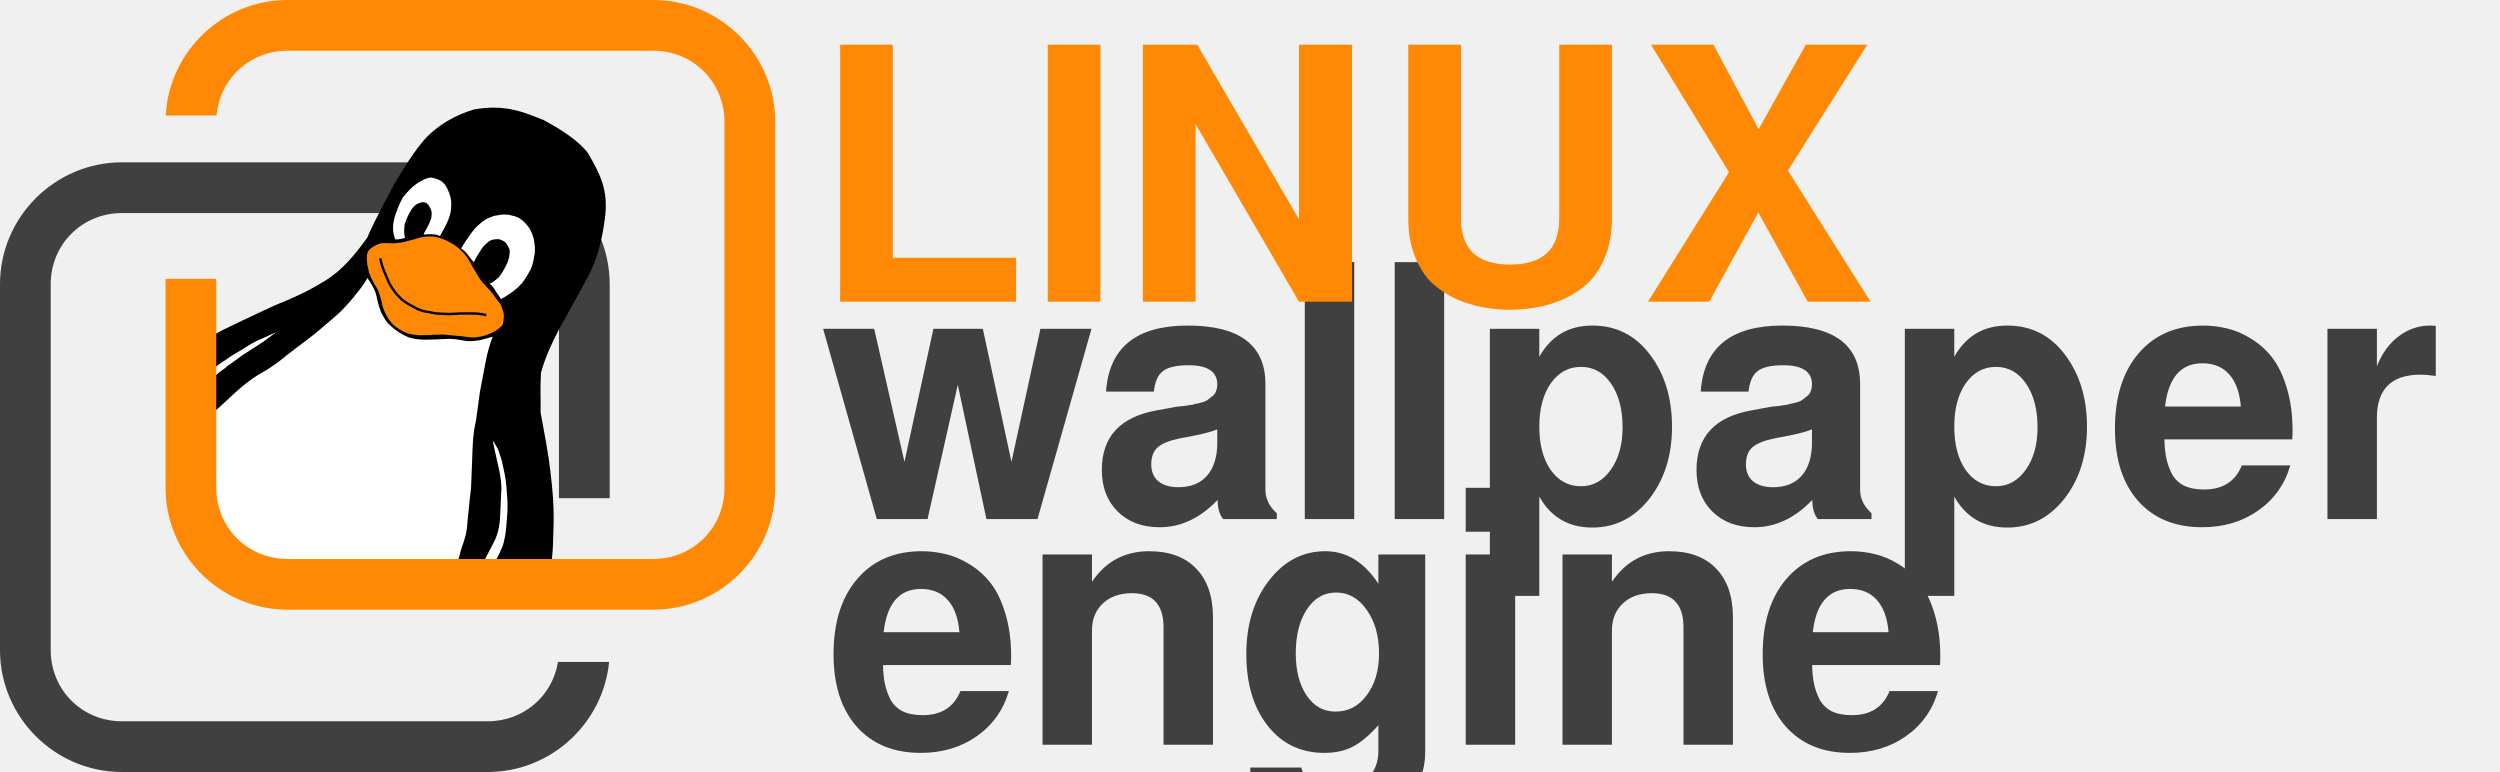
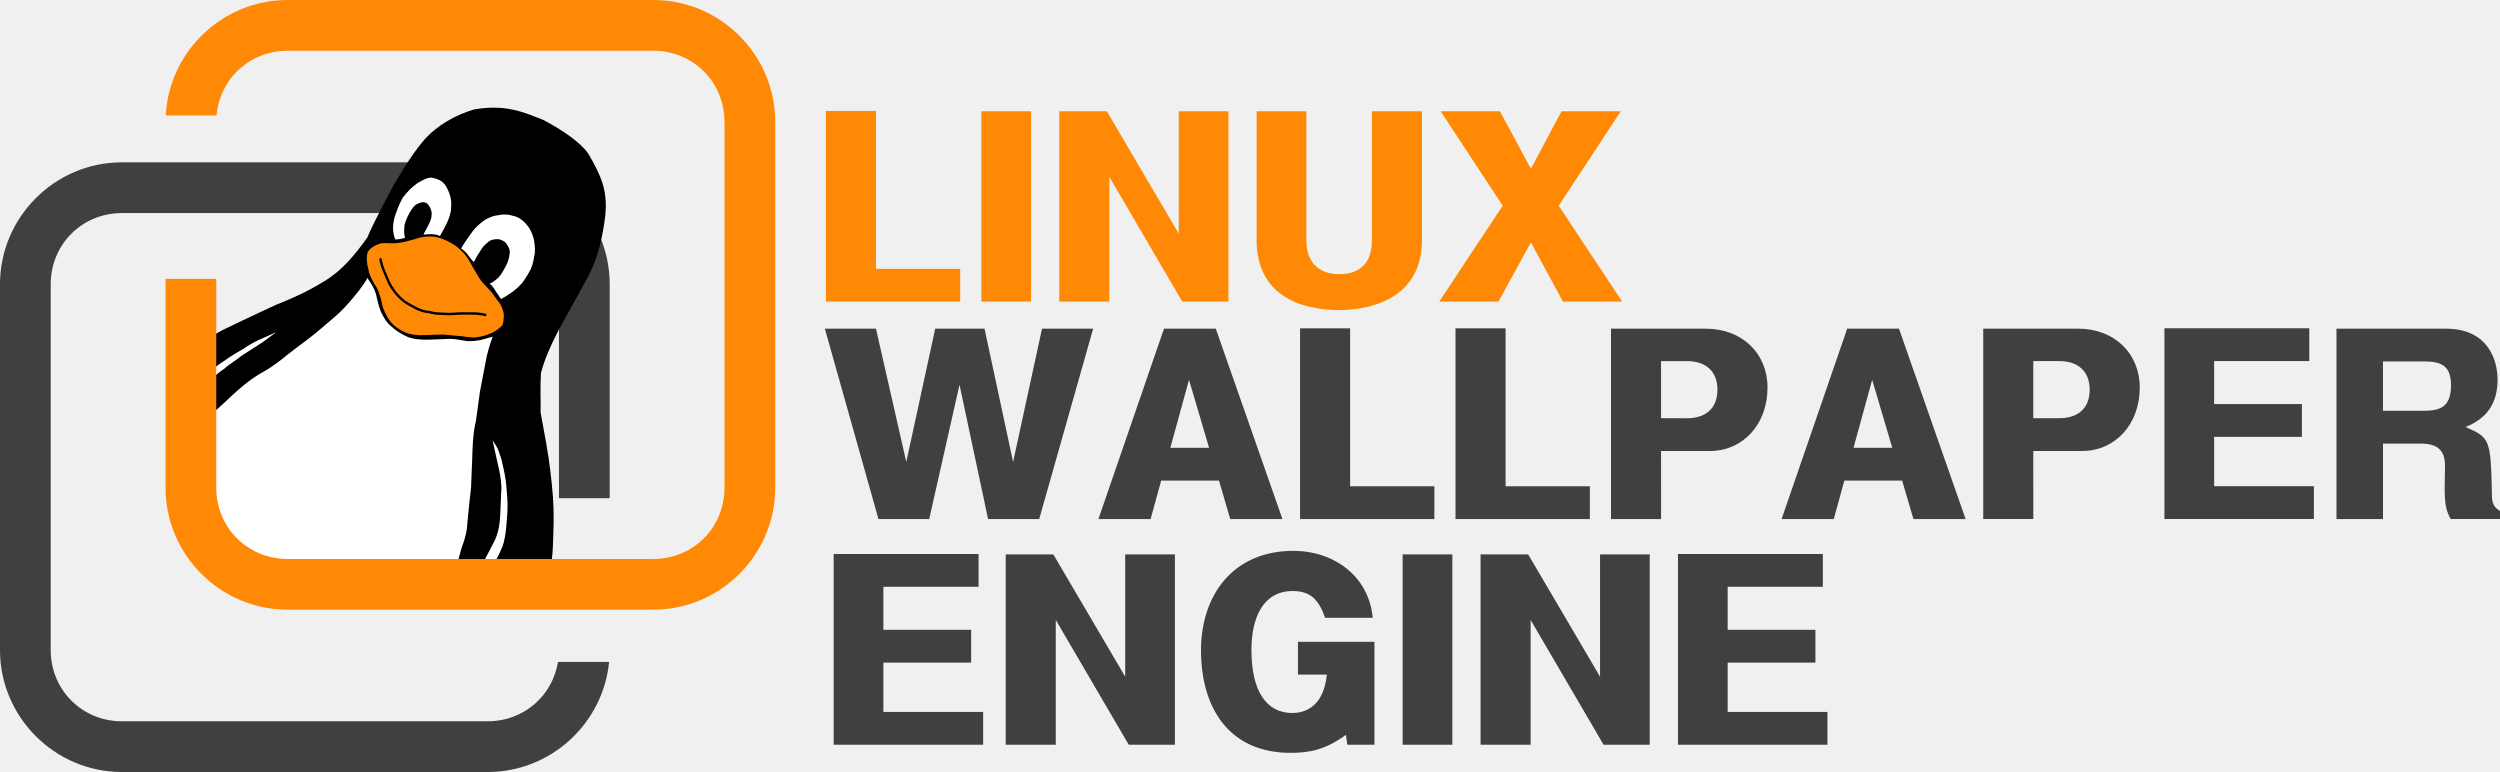
<svg xmlns="http://www.w3.org/2000/svg" width="120.091mm" height="37.084mm" viewBox="0 0 120.091 37.084" version="1.1" id="svg1" xml:space="preserve">
  <defs id="defs1" />
  <g id="layer1" transform="translate(-20.30326,-95.86911)">
    <g id="g11" transform="translate(-146.0483,7.07246)">
      <path id="path3" style="baseline-shift:baseline;display:inline;overflow:visible;opacity:1;vector-effect:none;fill:#404040;fill-opacity:1;stroke-linecap:round;stroke-linejoin:round;enable-background:accumulate;stop-color:#000000;stop-opacity:1" d="m 172.211,96.594 c -3.225,0 -5.86,2.635 -5.86,5.86 v 17.568 c 0,3.225 2.635,5.859 5.86,5.859 h 17.568 c 3.031,0 5.541,-2.328 5.832,-5.286 h -2.456 c -0.266,1.636 -1.655,2.85 -3.376,2.85 h -17.568 c -1.917,0 -3.424,-1.506 -3.424,-3.424 v -17.568 c 0,-1.917 1.507,-3.422 3.424,-3.422 h 17.568 c 1.917,0 3.422,1.505 3.422,3.422 v 10.276 h 2.438 v -10.276 c 0,-3.225 -2.635,-5.86 -5.86,-5.86 z" />
      <g id="g10" transform="matrix(0.3816857,0.2182713,-0.2182713,0.3816857,180.3747,55.22806)" style="display:inline">
        <path id="path4" style="display:inline;fill:#ffffff;fill-opacity:1;stroke:none;stroke-width:0.47;stroke-linecap:round;stroke-linejoin:round" d="m 65.08,69.134 -6.654,7.276 0.415,6.238 -2.183,13.619 -2.182,0.935 -5.198,5.718 -0.905,4.028 7.966,13.698 7.964,3.149 7.362,-2.283 20.215,-12.434 -0.186,-0.649 L 82.025,93.98 77.139,84.52 75.995,71.213 Z" />
        <path id="path5" style="opacity:1;fill:#000000;fill-opacity:1;stroke-width:0.265;stroke-dasharray:none" d="m 62.99,65.474 c -0.599,0.334 -1.222,0.759 -1.887,1.308 -1.429,1.499 -2.643,3.457 -3.093,5.679 -0.424,2.144 -0.416,5.717 -0.416,5.717 0,0 0.07,4.352 0.338,6.55 -0.225,2.198 -0.596,4.486 -1.689,6.419 -1.015,1.881 -2.01,3.252 -3.327,4.911 -1.239,1.711 -3.69,5.277 -3.69,5.277 -0.699,1.13 -1.387,2.372 -2.002,3.639 l 2.268,3.9 c 0.121,-0.644 0.289,-1.272 0.5,-1.99 0.264,-1.083 0.671,-1.984 1.143,-2.885 0.308,-0.71 0.719,-1.368 1.078,-2.014 0.338,-0.672 0.741,-1.407 1.248,-2.027 l 0.961,-1.326 -0.728,1.663 c -0.42,0.801 -0.801,1.564 -1.26,2.417 -0.346,0.879 -0.732,1.512 -1,2.313 -0.429,0.836 -0.662,1.723 -0.844,2.676 -0.155,0.954 -0.234,1.858 -0.093,2.902 l 1.778,3.057 c -0.02,-0.403 -0.03,-0.8 -0.022,-1.19 0.16,-1.434 0.372,-2.049 0.662,-3.08 0.381,-1.057 0.658,-2.166 1.04,-3.222 0.403,-1.209 0.871,-2.26 1.56,-3.352 0.489,-0.884 0.875,-1.768 1.195,-2.652 0.355,-0.814 0.729,-1.775 1.065,-2.498 0.57,-1.343 0.884,-2.336 1.326,-3.531 0.354,-0.933 0.578,-1.966 0.747,-2.898 0.116,-0.676 0.224,-1.352 0.275,-2.041 0.034,-0.441 0.013,-0.464 0.009,-0.652 0.582,0.265 1.276,0.64 1.711,1.089 0.542,0.569 0.873,0.964 1.447,1.418 0.613,0.4 1.083,0.685 1.701,0.786 0.726,0.16 1.504,0.205 2.234,0.107 0.677,-0.136 1.018,-0.327 1.465,-0.536 0.475,-0.232 1.001,-0.607 1.453,-0.866 0.424,-0.26 0.683,-0.437 1.107,-0.697 0.517,-0.286 1.149,-0.481 1.731,-0.712 0.512,-0.233 0.928,-0.576 1.211,-0.805 0.422,-0.429 0.62,-0.592 1.01,-1.016 0.135,0.837 0.261,1.371 0.507,2.222 l 1.274,3.716 1.196,2.962 c 0.399,1.421 1.238,2.92 1.741,3.873 0.494,0.927 0.937,1.828 1.431,2.755 0.416,0.962 0.753,1.767 1.22,2.78 0.407,0.988 0.737,1.325 1.04,2.885 0.147,0.996 0.554,1.993 0.649,3.041 0.546,0.052 1.351,0.079 1.897,0.131 0.156,-0.702 0.312,-1.221 0.39,-2.209 -0.009,-1.213 -0.069,-1.958 -0.103,-2.963 -0.095,-1.005 -0.45,-1.906 -0.909,-2.781 -0.442,-0.858 -0.884,-1.716 -1.326,-2.574 -0.479,-0.773 -1.016,-1.403 -1.612,-2.027 L 80.829,97.177 c 0.422,0.173 0.818,0.399 1.189,0.696 0.314,0.323 0.68,0.568 0.975,0.943 0.583,0.626 1.126,1.225 1.637,1.975 0.533,0.775 1.059,1.512 1.494,2.398 0.533,1.126 1.092,2.155 1.378,3.437 0.152,1.167 0.173,2.335 0.143,3.6 -0.005,0.49 -0.072,1.041 -0.164,1.56 l 6.379,-3.922 c -0.11,-0.407 -0.249,-0.802 -0.426,-1.173 -0.629,-1.992 -1.614,-3.6 -2.469,-5.224 -0.881,-1.598 -1.786,-2.873 -2.962,-4.47 -1.124,-1.545 -2.773,-3.464 -4.133,-5.068 -0.684,-1.24 -1.344,-2.22 -2.131,-3.795 -0.371,-1.445 -0.555,-2.859 -0.65,-5.224 -0.052,-2.175 -0.026,-3.258 -0.104,-6.498 -0.087,-2.322 -0.745,-4.462 -1.663,-6.654 -1.144,-2.599 -2.625,-3.612 -4.99,-4.99 -1.377,-0.65 -3.743,-0.832 -6.082,-0.754 -1.878,0.273 -3.463,0.459 -5.26,1.461 z m -2.251,10.096 c 0.06,-0.033 0.123,-0.059 0.189,-0.078 0.532,-0.137 0.698,-0.142 0.884,-0.138 0.408,0.007 0.783,0.191 1.054,0.38 0.562,0.376 1.069,0.88 1.355,1.531 0.318,0.551 0.416,1.159 0.477,1.821 0.018,0.684 0.054,1.018 0.042,1.542 -0.307,0.016 -0.62,0.138 -0.895,0.277 -0.262,0.147 -0.457,0.301 -0.733,0.476 -0.045,-0.156 -0.04,-0.322 -0.04,-0.646 -0.006,-0.442 -0.022,-0.543 -0.06,-0.972 -0.065,-0.398 -0.093,-0.455 -0.296,-0.853 -0.177,-0.242 -0.355,-0.419 -0.744,-0.597 -0.298,-0.116 -0.534,-0.13 -0.893,0.205 -0.353,0.423 -0.408,0.526 -0.474,1.147 -0.021,0.738 0.011,1.186 0.178,1.846 0.293,0.645 0.463,0.896 0.739,1.187 0,0 -0.209,0.22 -0.389,0.374 -0.152,0.131 -0.441,0.301 -0.441,0.301 -0.649,-0.473 -1.02,-1.2 -1.236,-1.908 -0.182,-0.835 -0.308,-1.522 -0.324,-2.449 0.114,-0.838 0.283,-1.528 0.636,-2.238 0.28,-0.459 0.552,-0.981 0.97,-1.209 z m 9.096,-0.558 c 0.122,-0.062 0.25,-0.115 0.39,-0.161 0.353,-0.1 0.682,-0.221 1.05,-0.217 0.053,4.94e-4 0.105,0.003 0.159,0.009 0.515,0.036 0.968,0.211 1.364,0.403 0.375,0.216 0.685,0.452 0.988,0.766 0.347,0.405 0.66,0.824 0.884,1.313 0.186,0.542 0.412,1.076 0.475,1.695 0.026,0.667 0.013,1.146 -0.059,1.794 -0.108,0.503 -0.23,0.889 -0.41,1.327 -0.23,0.476 -0.452,0.932 -0.734,1.357 l -4.37e-4,0.002 c -0.318,-0.18 -0.516,-0.266 -0.913,-0.45 -0.275,-0.158 -0.663,-0.376 -1,-0.397 0.206,-0.204 0.349,-0.6 0.51,-1.038 0.117,-0.53 0.091,-1.021 0.078,-1.522 -0.022,-0.505 -0.128,-0.979 -0.331,-1.412 -0.129,-0.353 -0.488,-0.57 -0.871,-0.75 -0.247,-0.106 -0.508,-0.076 -0.871,-0.013 -0.364,0.179 -0.769,0.426 -0.922,0.906 -0.091,0.269 -0.175,0.466 -0.227,0.842 -0.013,0.372 -0.066,1.069 -0.039,1.451 0.012,0.15 0.021,0.283 0.021,0.34 -0.322,-0.069 -0.627,-0.193 -1.004,-0.372 -0.312,-0.118 -0.592,-0.204 -0.947,-0.218 -0.021,-0.392 0.061,-1.48 0.148,-2.201 0.056,-0.557 0.256,-1.1 0.468,-1.624 0.208,-0.435 0.468,-0.76 0.78,-1.092 0.348,-0.297 0.648,-0.551 1.013,-0.736 z m -14.164,44.486 0.668,1.149 1.377,0.545 c -0.203,-0.185 -0.409,-0.37 -0.615,-0.559 -0.511,-0.406 -0.957,-0.77 -1.43,-1.135 z m 27.471,-6.321 c -0.201,0.132 -0.362,0.3 -0.499,0.517 -0.275,0.409 -0.385,0.81 -0.356,1.286 l 3.586,-2.207 c -0.422,-0.051 -0.869,-0.052 -1.32,-0.009 -0.631,0.073 -1.077,0.192 -1.412,0.412 z" />
        <path style="opacity:1;fill:#ff8904;fill-opacity:1;stroke-width:0.265;stroke-dasharray:none" d="m 58.846,85.567 c -0.104,0.27 -0.117,0.539 0,0.809 0.167,0.383 0.36,0.649 0.585,0.953 0.241,0.194 0.423,0.505 0.664,0.698 0.328,0.278 0.689,0.497 1.05,0.73 0.34,0.14 0.621,0.333 0.883,0.558 0.35,0.305 0.681,0.617 0.966,0.974 0.354,0.379 0.759,0.634 1.172,0.895 0.355,0.207 0.761,0.348 1.168,0.431 0.516,0.077 1.077,0.082 1.573,0.01 0.4,-0.096 0.937,-0.296 1.265,-0.477 0.303,-0.172 0.606,-0.351 0.909,-0.536 0.295,-0.218 0.57,-0.371 0.884,-0.557 0.361,-0.235 0.709,-0.412 1.129,-0.576 0.421,-0.174 0.809,-0.386 1.23,-0.56 0.414,-0.174 0.939,-0.348 1.295,-0.606 0.315,-0.246 0.629,-0.506 0.885,-0.798 0.297,-0.355 0.561,-0.696 0.753,-1.103 0.08,-0.257 0.218,-0.515 0.239,-0.772 -0.102,-0.369 -0.255,-0.712 -0.441,-1.029 -0.255,-0.322 -0.53,-0.546 -0.882,-0.79 -0.524,-0.214 -0.944,-0.402 -1.41,-0.623 -0.448,-0.162 -0.967,-0.33 -1.402,-0.452 -0.542,-0.185 -0.903,-0.429 -1.387,-0.698 -0.502,-0.263 -0.959,-0.592 -1.461,-0.855 -0.373,-0.175 -0.739,-0.286 -1.157,-0.383 -0.439,-0.094 -0.949,-0.143 -1.453,-0.113 -0.43,0.01 -0.821,0.065 -1.231,0.165 -0.46,0.132 -0.751,0.27 -1.101,0.499 -0.398,0.263 -0.751,0.585 -1.045,0.927 -0.281,0.298 -0.595,0.564 -0.87,0.862 -0.325,0.27 -0.695,0.565 -1.045,0.763 -0.379,0.189 -0.66,0.333 -1.019,0.567 -0.314,0.291 -0.556,0.621 -0.746,1.087 z" id="path8" />
        <path style="opacity:1;fill:none;fill-opacity:1;stroke:#000000;stroke-width:0.265;stroke-dasharray:none;stroke-opacity:1" d="m 60.297,85.98 c 0.306,0.389 0.668,0.723 1.048,1.011 0.371,0.279 0.76,0.576 1.13,0.855 0.505,0.3 1.002,0.573 1.571,0.726 0.548,0.178 1.041,0.236 1.59,0.221 0.398,-0.037 0.852,0.018 1.241,-0.074 0.374,-0.055 0.628,-0.138 0.946,-0.285 0.349,-0.129 0.717,-0.193 1.02,-0.386 0.352,-0.175 0.649,-0.34 1.002,-0.515 0.352,-0.217 0.704,-0.463 1.057,-0.68 0.343,-0.199 0.704,-0.398 1.048,-0.597 0.481,-0.288 0.897,-0.466 1.47,-0.634" id="path9" />
        <path style="display:none;fill:#ffffff;fill-opacity:1;fill-rule:evenodd;stroke:none;stroke-width:0.47;stroke-linecap:round;stroke-linejoin:round;stroke-opacity:1" d="m 175.471,103.504 0.073,10.071 2.352,2.94 3.308,0.735 16.099,-0.515 -0.073,15.658 -44.915,-2.205 -0.073,-29.404 z" id="path10" transform="matrix(1.974308,-1.12903,1.12903,1.974308,-418.4694,94.61131)" />
      </g>
      <path id="path11" style="baseline-shift:baseline;display:inline;overflow:visible;opacity:1;vector-effect:none;fill:#ff8904;fill-rule:evenodd;stroke-linecap:round;stroke-linejoin:round;enable-background:accumulate;stop-color:#000000;stop-opacity:1" d="m 180.164,88.797 c -3.12,0 -5.688,2.467 -5.851,5.547 h 2.441 c 0.153,-1.766 1.599,-3.11 3.411,-3.11 h 17.568 c 1.917,0 3.421,1.505 3.421,3.422 v 17.568 c 0,1.917 -1.504,3.424 -3.421,3.424 H 180.164 c -1.917,0 -3.424,-1.506 -3.424,-3.424 v -10.031 h -2.436 v 10.031 c 0,3.225 2.635,5.859 5.86,5.859 h 17.568 c 3.225,0 5.859,-2.634 5.859,-5.859 V 94.656 c 0,-3.225 -2.634,-5.86 -5.859,-5.86 z" />
    </g>
-     <text xml:space="preserve" style="font-size:16.933px;line-height:0.6;writing-mode:lr-tb;direction:ltr;fill:#404040;fill-opacity:1;fill-rule:evenodd;stroke:none;stroke-width:0.47;stroke-linecap:round;stroke-linejoin:round;stroke-opacity:1" x="59.673" y="120.802" id="text12">
-       <tspan style="font-style:normal;font-variant:normal;font-weight:600;font-stretch:normal;font-size:16.933px;line-height:0.6;font-family:FreeSans;-inkscape-font-specification:'FreeSans, Semi-Bold';font-variant-ligatures:normal;font-variant-caps:all-small-caps;font-variant-numeric:normal;font-variant-east-asian:normal;fill:#404040;fill-opacity:1;stroke-width:0.47" x="59.673" y="120.802" id="tspan11">wallpaper</tspan>
-       <tspan style="font-style:normal;font-variant:normal;font-weight:600;font-stretch:normal;font-size:16.933px;line-height:0.6;font-family:FreeSans;-inkscape-font-specification:'FreeSans, Semi-Bold';font-variant-ligatures:normal;font-variant-caps:all-small-caps;font-variant-numeric:normal;font-variant-east-asian:normal;fill:#404040;fill-opacity:1;stroke-width:0.47" x="59.673" y="131.643" id="tspan12">engine</tspan>
-     </text>
-     <text xml:space="preserve" style="font-size:16.933px;line-height:0.6;writing-mode:lr-tb;direction:ltr;fill:#ff8904;fill-opacity:1;fill-rule:evenodd;stroke:none;stroke-width:0.47;stroke-linecap:round;stroke-linejoin:round;stroke-opacity:1" x="59.299" y="110.358" id="text13">
-       <tspan style="font-style:normal;font-variant:normal;font-weight:600;font-stretch:normal;font-size:16.933px;line-height:0.6;font-family:FreeSans;-inkscape-font-specification:'FreeSans, Semi-Bold';font-variant-ligatures:normal;font-variant-caps:all-small-caps;font-variant-numeric:normal;font-variant-east-asian:normal;fill:#ff8904;fill-opacity:1;stroke-width:0.47" x="59.299" y="110.358" id="tspan13">LINUX</tspan>
-     </text>
+     <g id="text12" style="font-size:16.933px;line-height:0.6;fill:#404040;fill-rule:evenodd;stroke-width:0.47;stroke-linecap:round;stroke-linejoin:round" aria-label="wallpaperengine">
+       <path style="font-weight:600;font-family:FreeSans;-inkscape-font-specification:'FreeSans, Semi-Bold';font-variant-caps:all-small-caps;stroke-width:0.47" d="M 70.223,120.802 72.814,111.658 H 70.358 l -1.389,6.401 -1.372,-6.401 H 65.227 l -1.389,6.401 -1.456,-6.401 h -2.455 l 2.574,9.144 h 2.438 l 1.456,-6.452 1.372,6.452 z m 2.845,0 h 2.506 l 0.508,-1.846 h 2.777 l 0.542,1.846 h 2.506 L 78.706,111.658 h -2.489 z m 3.454,-3.421 0.897,-3.268 0.965,3.268 z m 8.636,-5.74 h -2.405 v 9.161 h 6.452 v -1.575 h -4.047 z m 7.468,0 H 90.221 v 9.161 h 6.452 v -1.575 h -4.047 z m 7.468,5.893 h 2.337 c 1.592,0 2.777,-1.27 2.777,-3.048 0,-1.643 -1.219,-2.828 -2.963,-2.828 h -4.555 v 9.144 h 2.405 z m 0,-1.575 v -2.743 h 1.253 c 0.914,0 1.456,0.508 1.456,1.372 0,0.965 -0.643,1.372 -1.456,1.372 z m 5.791,4.843 h 2.506 l 0.508,-1.846 h 2.777 l 0.542,1.846 h 2.506 l -3.2,-9.144 h -2.489 z m 3.454,-3.421 0.897,-3.268 0.965,3.268 z m 8.636,0.152 h 2.337 c 1.592,0 2.777,-1.27 2.777,-3.048 0,-1.643 -1.219,-2.828 -2.963,-2.828 h -4.555 v 9.144 h 2.405 z m 0,-1.575 v -2.743 h 1.253 c 0.914,0 1.456,0.508 1.456,1.372 0,0.965 -0.643,1.372 -1.456,1.372 z m 8.687,0.897 h 4.216 v -1.575 h -4.216 v -2.066 h 4.572 v -1.575 h -6.96 v 9.161 h 7.18 v -1.575 h -4.792 z m 11.074,2.371 c 0,0.847 0.051,1.135 0.288,1.575 h 2.371 v -0.389 c -0.288,-0.169 -0.389,-0.356 -0.389,-0.762 -0.051,-2.709 -0.102,-2.76 -1.27,-3.268 1.033,-0.406 1.541,-1.151 1.541,-2.269 0,-1.016 -0.508,-2.455 -2.472,-2.455 h -5.266 v 9.144 h 2.235 v -3.624 h 1.812 c 0.813,0 1.168,0.322 1.168,1.084 0,0.389 -0.017,0.288 -0.017,0.965 z m 0.305,-4.843 c 0,1.067 -0.559,1.219 -1.338,1.219 h -1.93 v -2.371 h 1.93 c 0.796,0 1.338,0.135 1.338,1.151 z" id="path1" />
+       <path style="font-weight:600;font-family:FreeSans;-inkscape-font-specification:'FreeSans, Semi-Bold';font-variant-caps:all-small-caps;stroke-width:0.47" d="m 62.738,127.698 h 4.216 v -1.575 h -4.216 v -2.066 h 4.572 v -1.575 h -6.96 v 9.161 h 7.18 v -1.575 h -4.792 z m 11.786,3.945 h 2.218 v -9.144 h -2.388 v 5.876 l -3.454,-5.876 h -2.286 v 9.144 h 2.405 v -5.994 z m 9.432,-6.096 h 2.286 c -0.169,-1.964 -1.829,-3.217 -3.81,-3.217 -2.929,0 -4.437,2.167 -4.437,4.775 0,2.777 1.355,4.928 4.301,4.928 0.847,0 1.643,-0.119 2.659,-0.864 l 0.068,0.474 h 1.304 v -4.945 h -3.675 v 1.575 h 1.389 c -0.169,1.727 -1.27,1.846 -1.659,1.846 -1.236,0 -1.964,-1.033 -1.964,-3.031 0,-1.49 0.525,-2.828 1.981,-2.828 0.847,0 1.253,0.406 1.558,1.287 z m 6.113,-3.048 h -2.388 v 9.144 h 2.388 z m 7.264,9.144 h 2.218 v -9.144 H 97.164 v 5.876 l -3.454,-5.876 h -2.286 v 9.144 h 2.405 v -5.994 z m 5.961,-3.945 h 4.216 v -1.575 h -4.216 v -2.066 h 4.572 v -1.575 h -6.96 v 9.161 h 7.18 v -1.575 h -4.792 z" id="path2" />
+     </g>
+     <path style="font-weight:600;font-size:16.933px;line-height:0.6;font-family:FreeSans;-inkscape-font-specification:'FreeSans, Semi-Bold';font-variant-caps:all-small-caps;fill:#ff8904;fill-rule:evenodd;stroke-width:0.47;stroke-linecap:round;stroke-linejoin:round" d="m 62.381,101.197 h -2.405 v 9.161 h 6.452 v -1.575 h -4.047 z m 7.451,0.017 h -2.388 v 9.144 h 2.388 z m 7.264,9.144 h 2.218 v -9.144 h -2.388 v 5.876 l -3.454,-5.876 H 71.186 v 9.144 h 2.405 v -5.994 z m 7.535,0.406 c 1.829,0 3.979,-0.762 3.979,-3.353 v -6.198 h -2.405 v 6.198 c 0,1.05 -0.525,1.626 -1.575,1.626 -1.05,0 -1.575,-0.643 -1.575,-1.626 v -6.198 h -2.388 v 6.198 c 0,2.591 2.032,3.353 3.962,3.353 z m 10.549,-5.012 2.98,-4.538 h -2.845 l -1.473,2.76 -1.49,-2.76 h -2.845 l 2.98,4.538 -3.048,4.606 h 2.845 l 1.558,-2.845 1.541,2.845 h 2.845 z" id="text13" aria-label="LINUX" />
  </g>
</svg>
